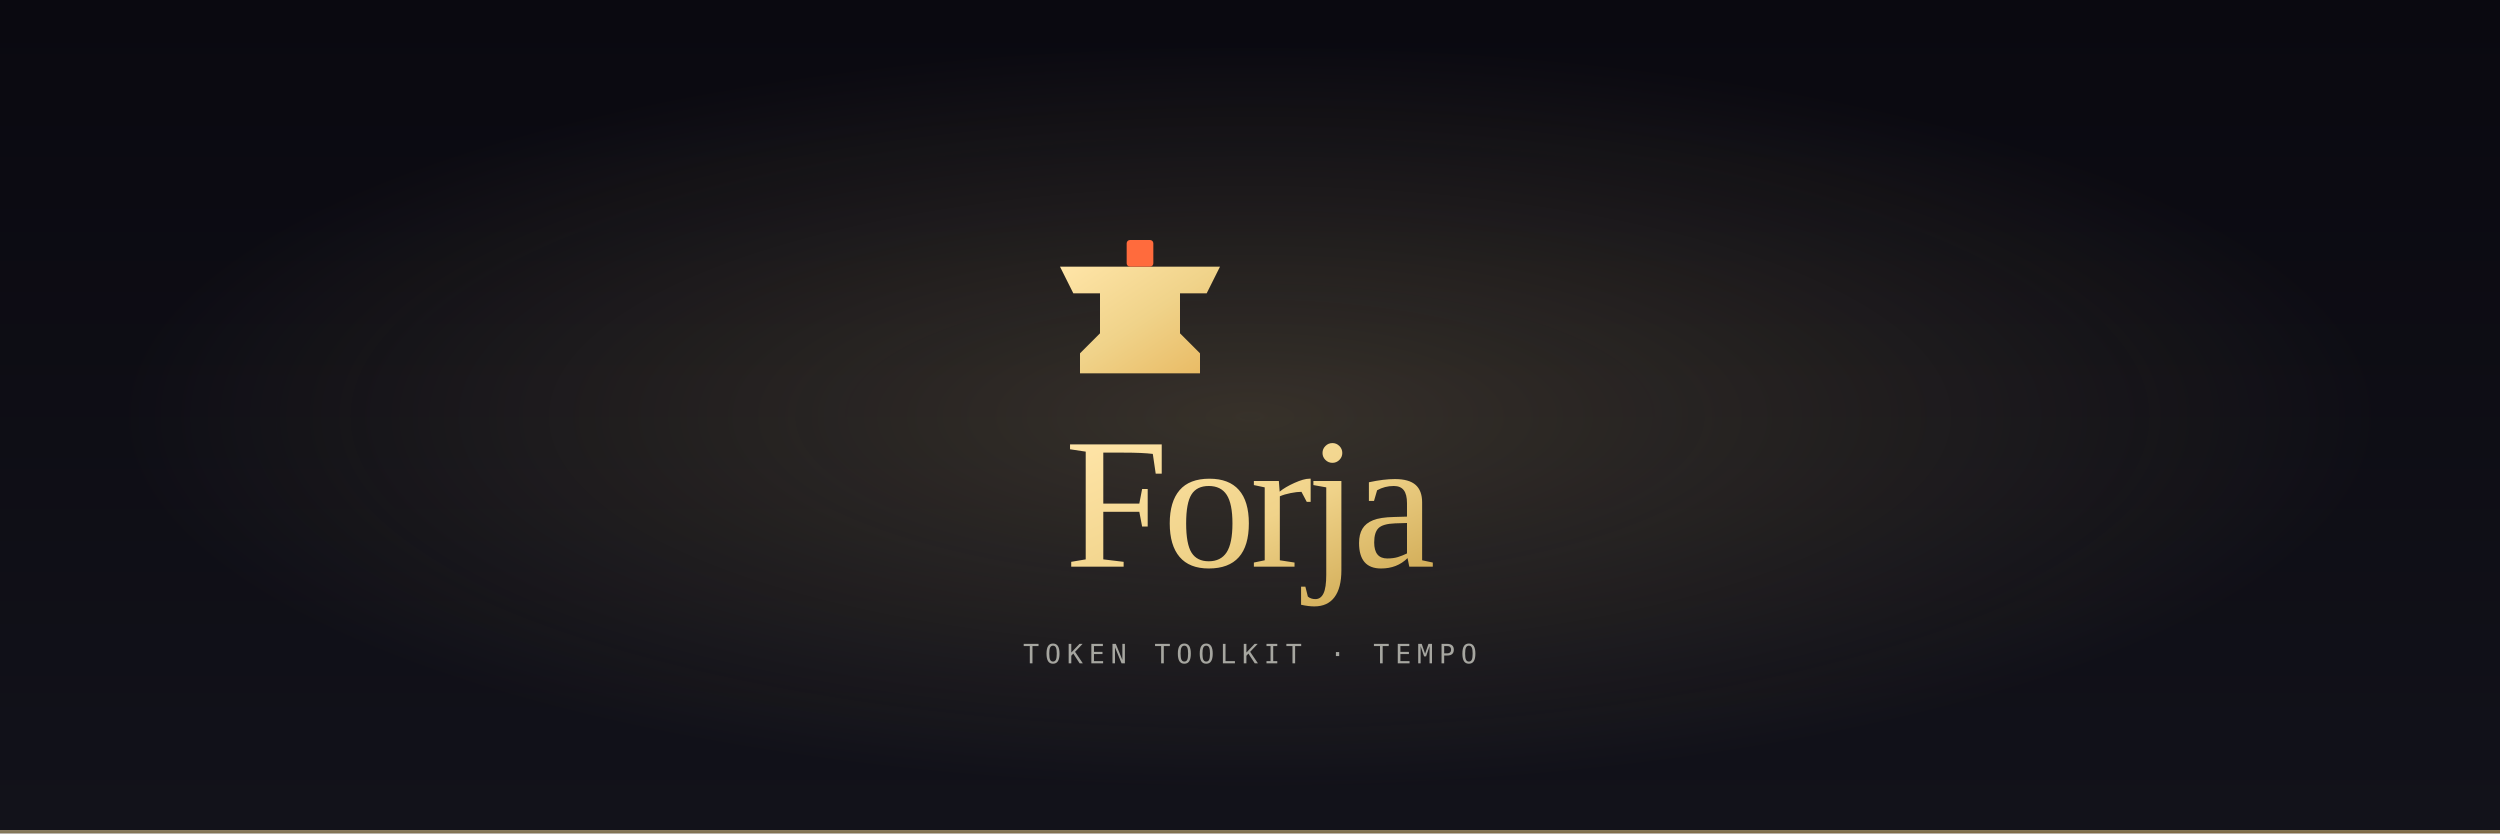
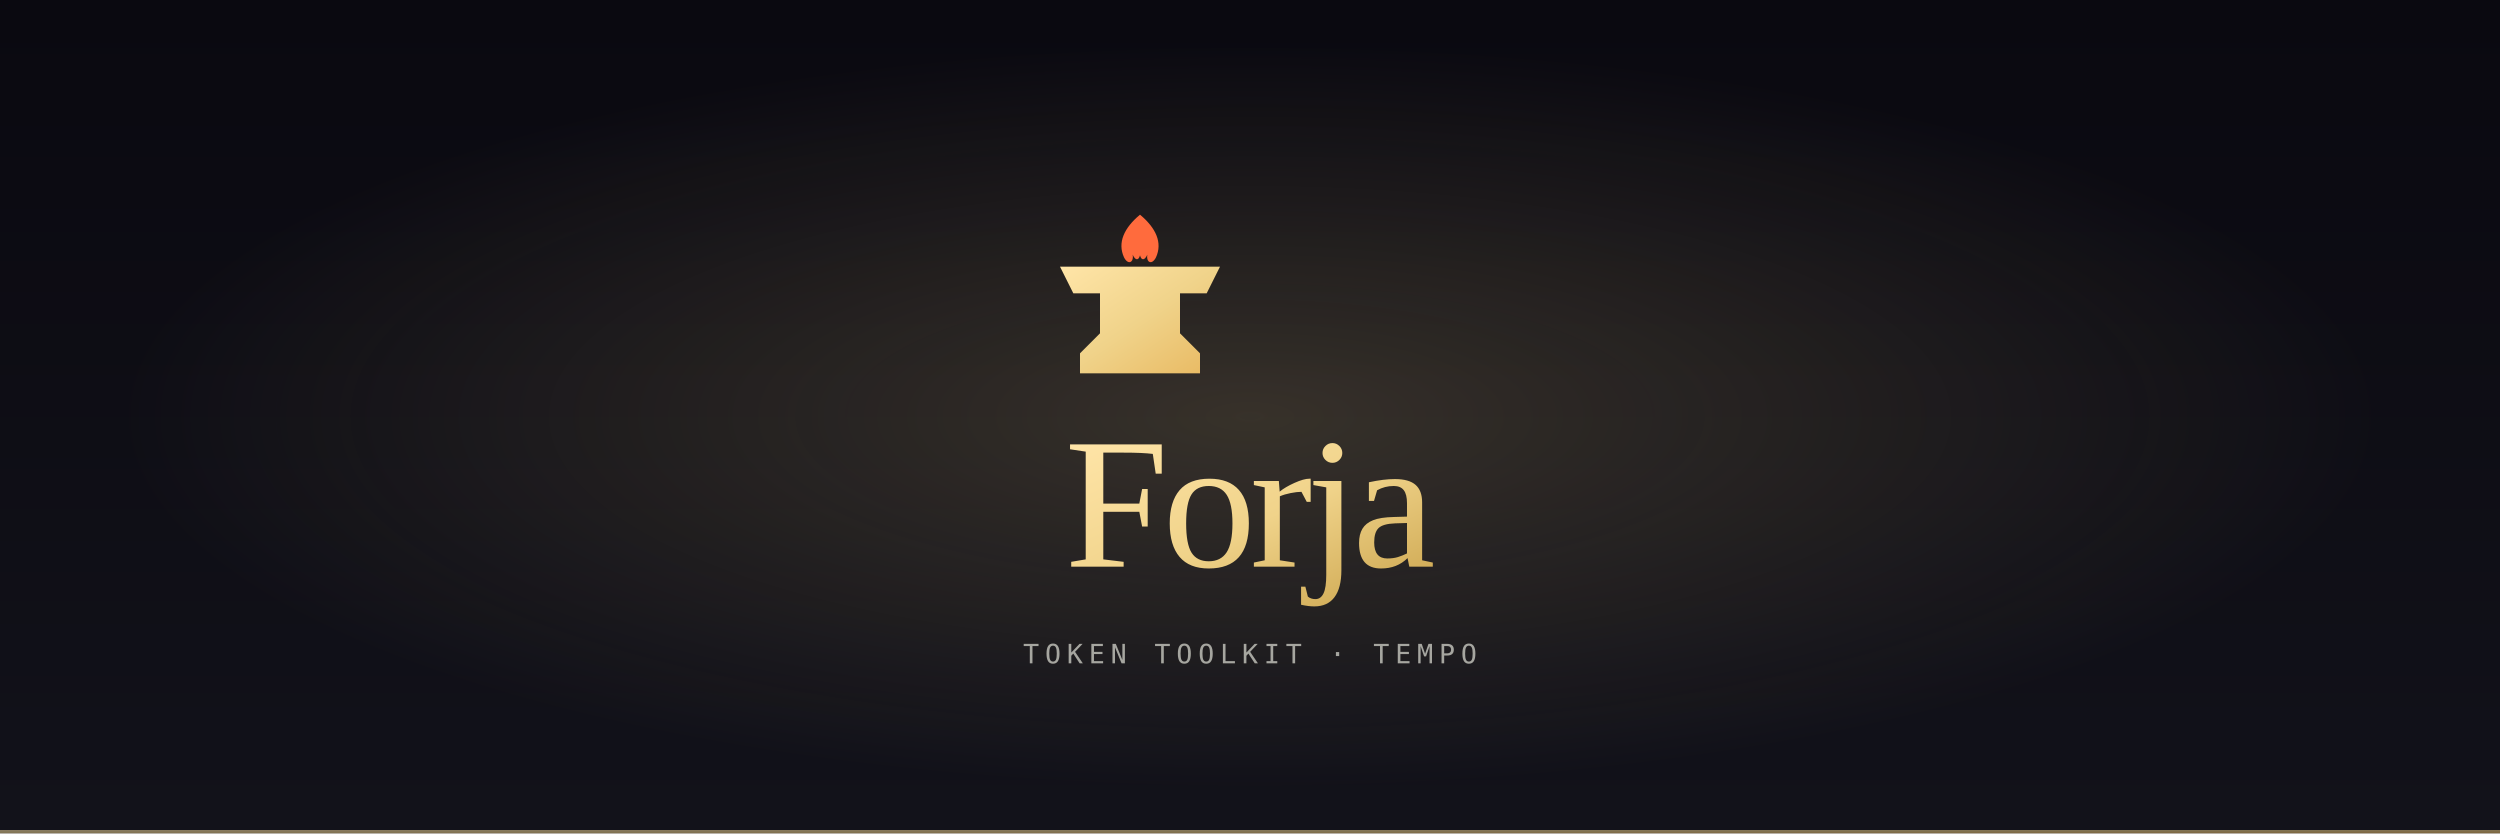
<svg xmlns="http://www.w3.org/2000/svg" viewBox="0 0 1500 500" fill="none" role="img" aria-label="Forja Farcaster banner">
  <defs>
    <linearGradient id="fcBg" x1="0" x2="0" y1="0" y2="1">
      <stop offset="0" stop-color="#0a0910" />
      <stop offset="1" stop-color="#12121a" />
    </linearGradient>
    <radialGradient id="fcGlow" cx="0.5" cy="0.5" r="0.45">
      <stop offset="0" stop-color="rgba(240,211,138,0.18)" />
      <stop offset="1" stop-color="rgba(240,211,138,0)" />
    </radialGradient>
    <linearGradient id="fcMark" x1="0" x2="1" y1="0" y2="1">
      <stop offset="0" stop-color="#ffe5a8" />
      <stop offset="0.5" stop-color="#f0d38a" />
      <stop offset="1" stop-color="#e8b860" />
    </linearGradient>
    <linearGradient id="fcText" x1="0" x2="1" y1="0" y2="1">
      <stop offset="0" stop-color="#ffe5a8" />
      <stop offset="0.5" stop-color="#f0d38a" />
      <stop offset="1" stop-color="#c9a24a" />
    </linearGradient>
  </defs>
  <rect width="1500" height="500" fill="url(#fcBg)" />
  <rect width="1500" height="500" fill="url(#fcGlow)" />
  <g transform="translate(620, 120)">
    <g transform="scale(4)">
      <path d="M4 10 L28 10 L26 14 L22 14 L22 20 L25 23 L25 26 L7 26 L7 23 L10 20 L10 14 L6 14 Z" fill="url(#fcMark)" />
-       <rect x="14" y="6" width="4" height="4" rx="0.5" fill="#ff6b3d" />
+       <path d="M16 2.2 C 13.6 4.2, 12.6 6.4, 13.6 8.6 C 14.2 9.8, 15.1 9.4, 14.9 8.2 C 15.3 9.1, 15.8 9.1, 16 8.3 C 16.2 9.1, 16.7 9.1, 17.1 8.2 C 16.9 9.4, 17.8 9.8, 18.4 8.6 C 19.4 6.4, 18.4 4.2, 16 2.2 Z" fill="#ff6b3d" />
    </g>
  </g>
  <text x="750" y="340" font-family="'Instrument Serif', 'Times New Roman', serif" font-size="112" font-weight="400" letter-spacing="-3.5" text-anchor="middle" fill="url(#fcText)">Forja</text>
  <text x="750" y="398" font-family="'JetBrains Mono', ui-monospace, monospace" font-size="16" font-weight="500" letter-spacing="3.5" text-anchor="middle" fill="#a6a6a0">TOKEN TOOLKIT · TEMPO</text>
  <rect x="0" y="498" width="1500" height="2" fill="url(#fcMark)" opacity="0.5" />
</svg>
